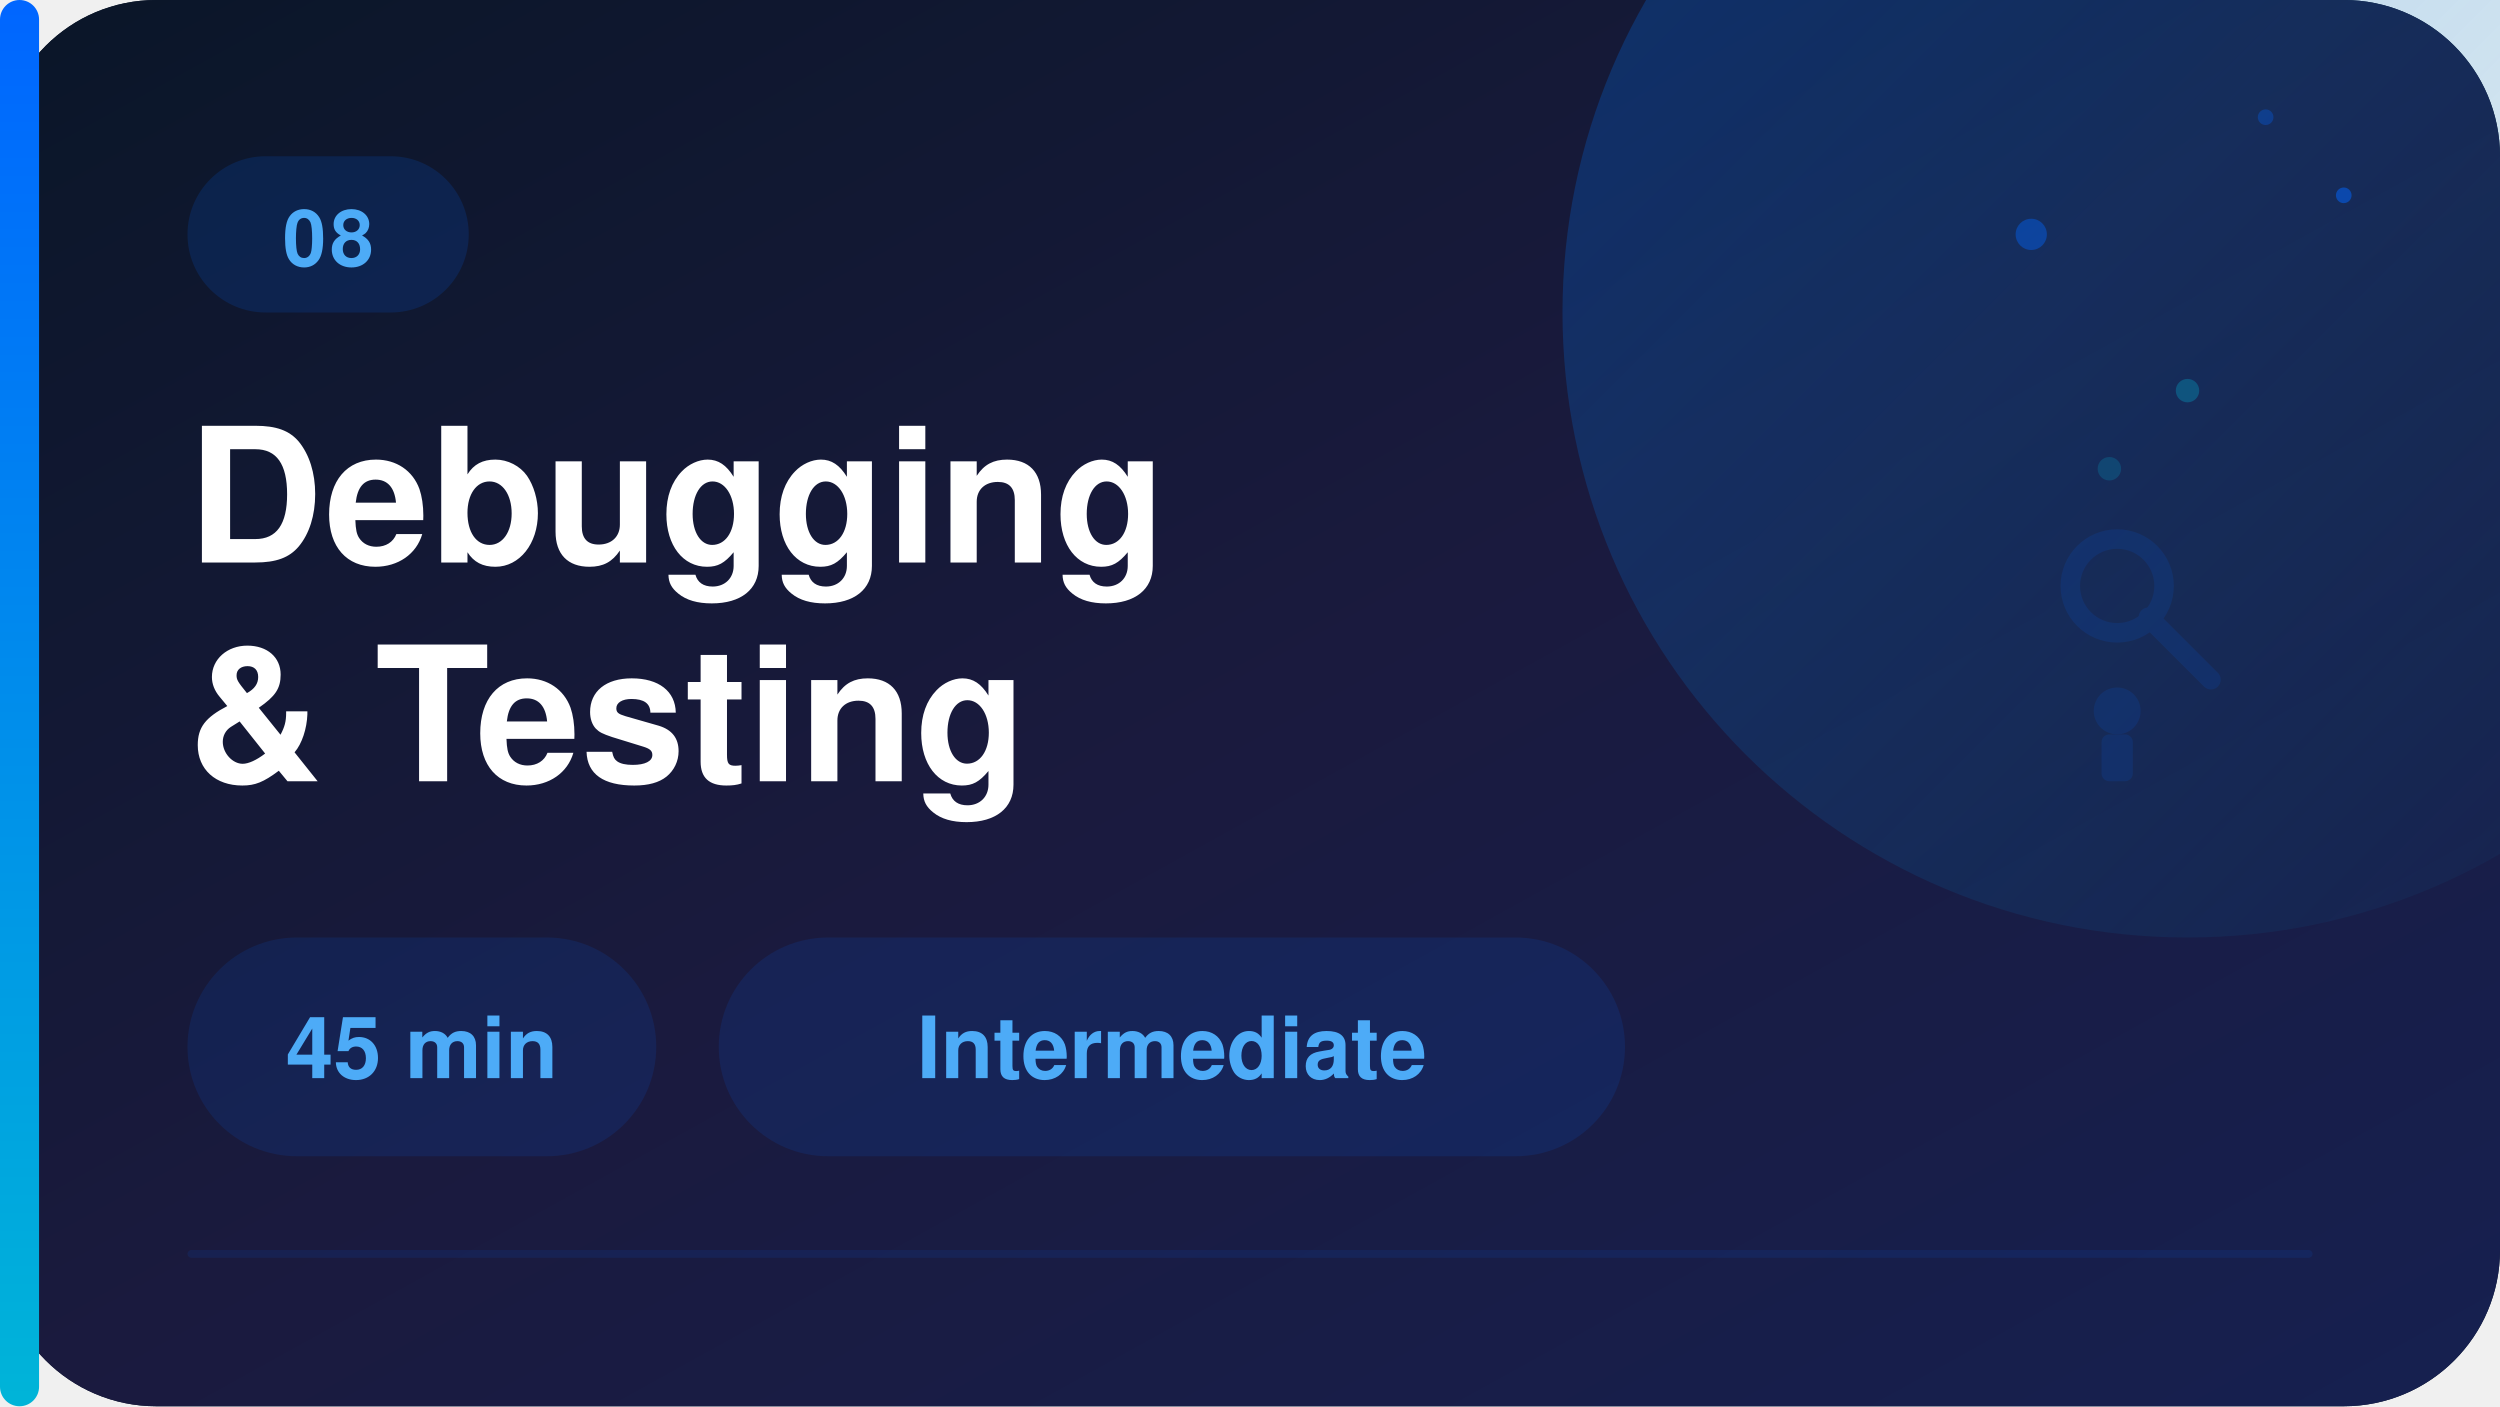
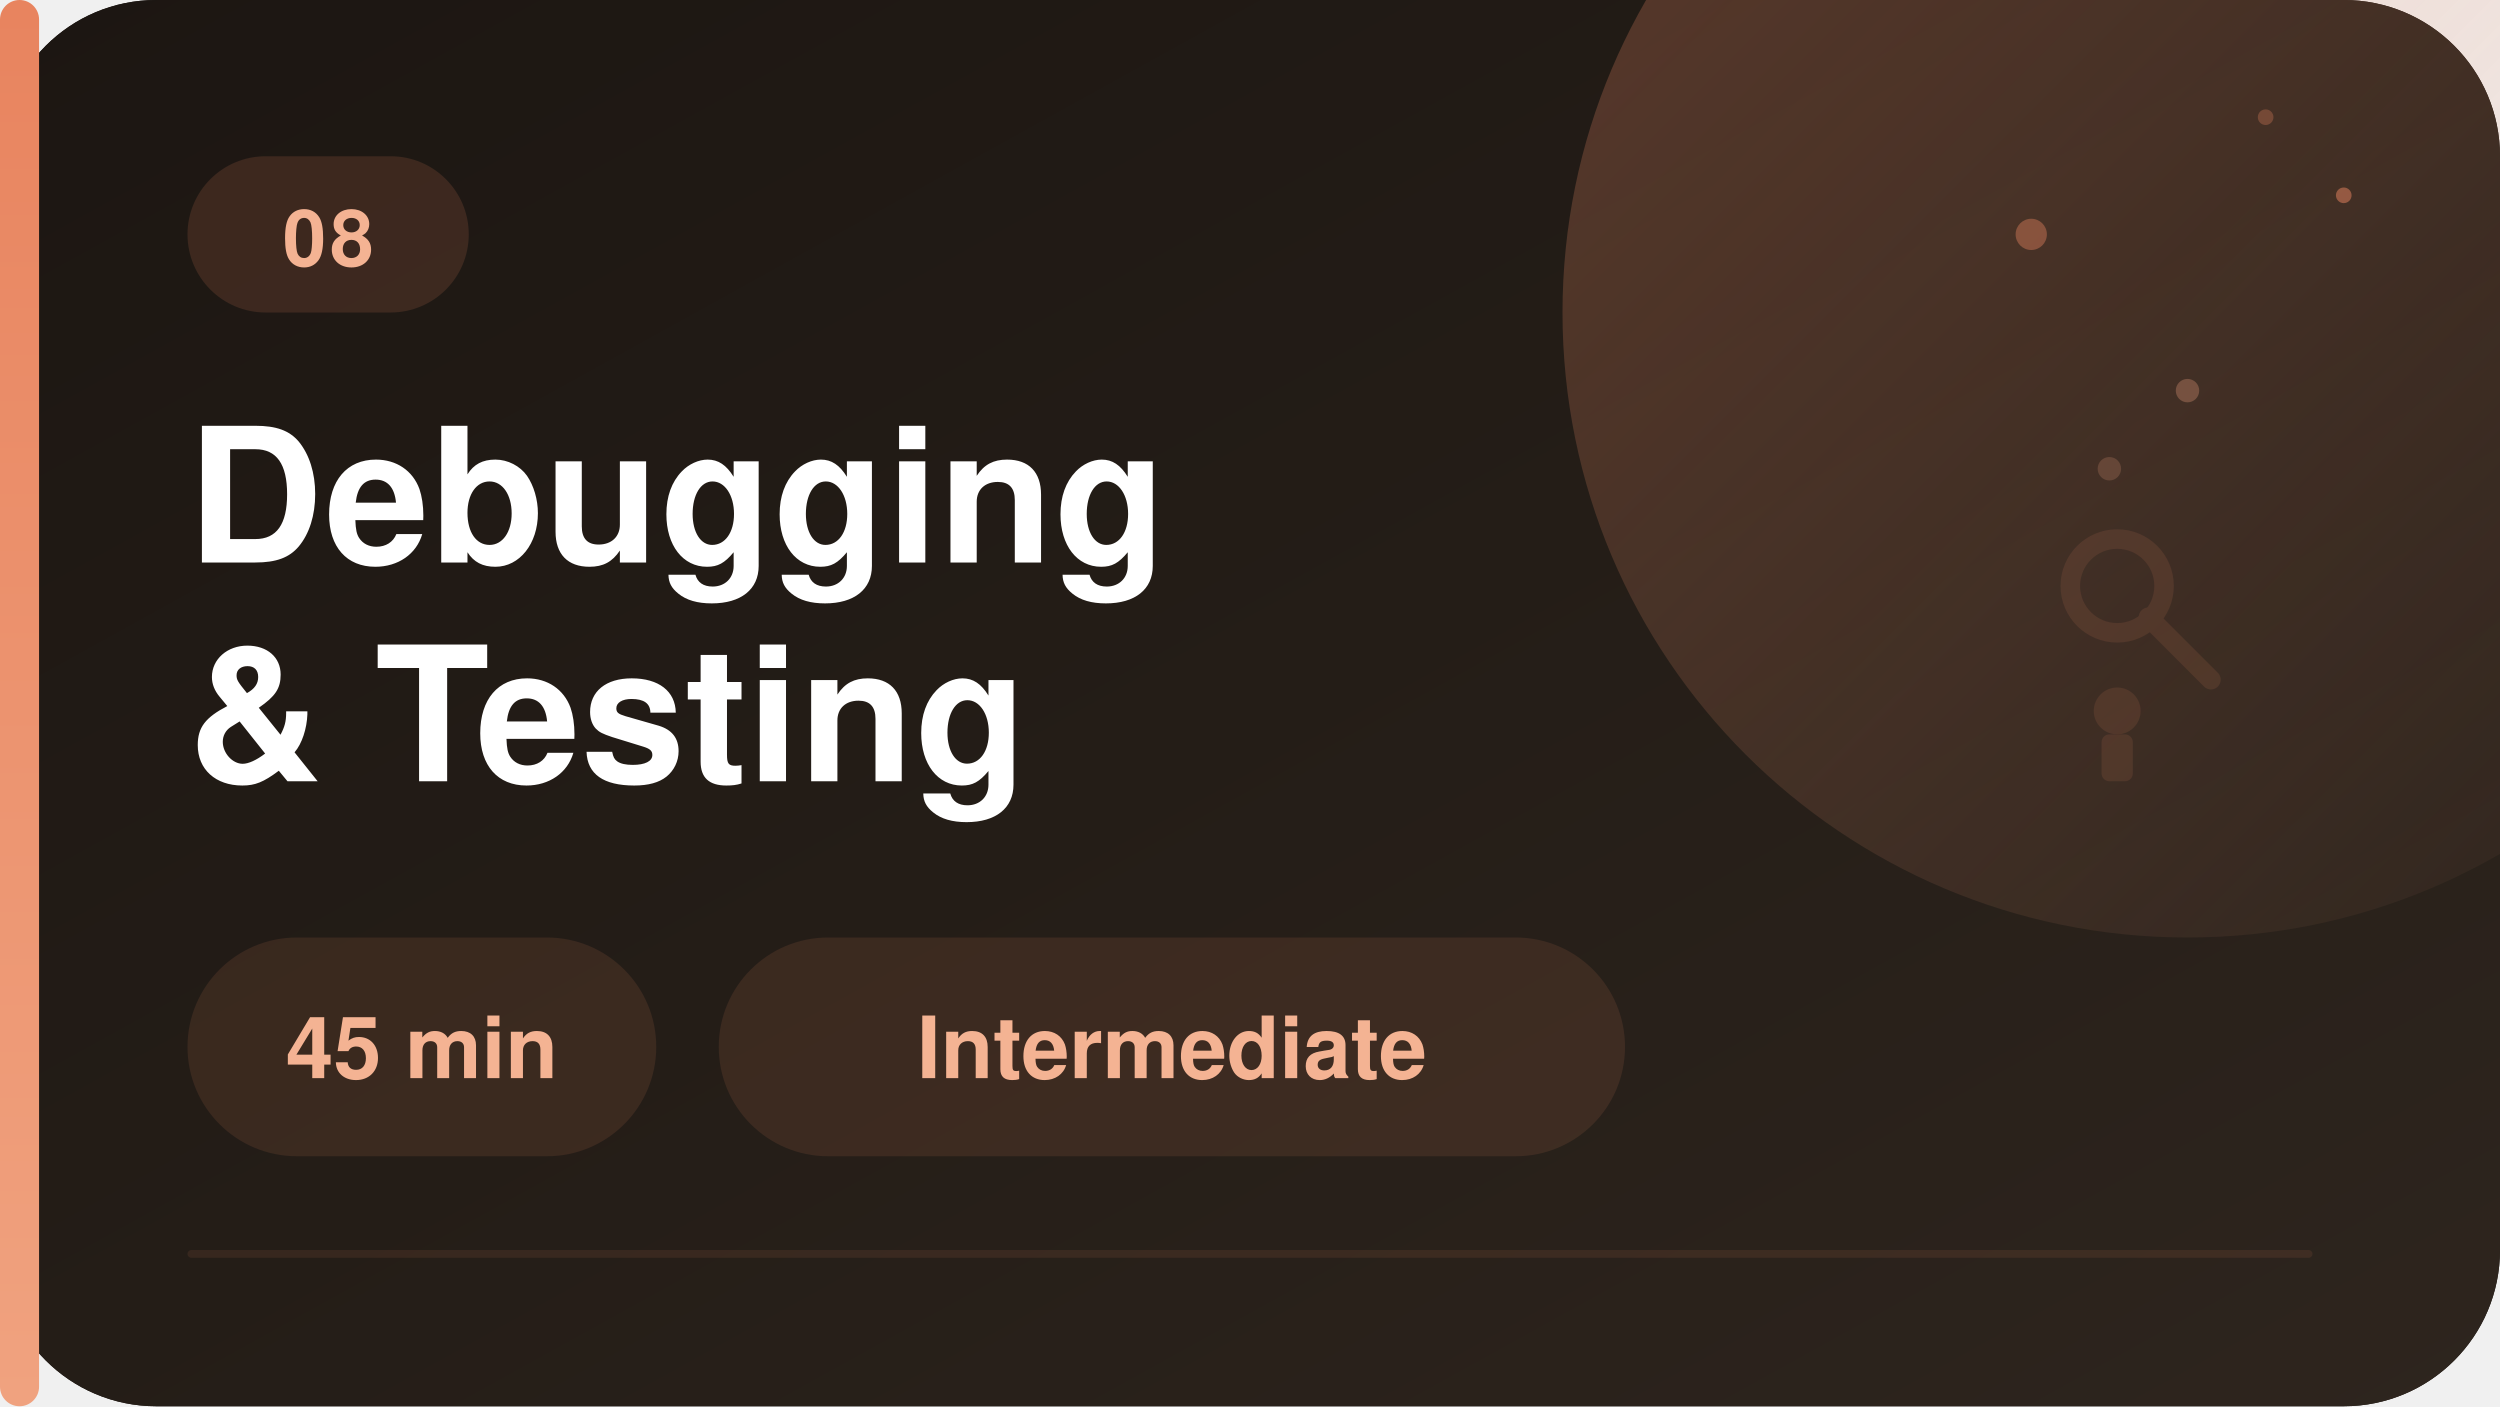
<svg xmlns="http://www.w3.org/2000/svg" width="320" height="180" viewBox="0 0 320 180">
  <defs>
    <linearGradient id="bg" x1="0%" y1="0%" x2="100%" y2="100%">
-       <stop offset="0%" stop-color="#0a1628" />
-       <stop offset="50%" stop-color="#1a1a3e" />
-       <stop offset="100%" stop-color="#162050" />
+       <stop offset="0%" stop-color="#1c1612" />
+       <stop offset="50%" stop-color="#241d17" />
+       <stop offset="100%" stop-color="#2e251e" />
    </linearGradient>
    <linearGradient id="glow" x1="0%" y1="0%" x2="100%" y2="100%">
-       <stop offset="0%" stop-color="#0066FF" stop-opacity="0.3" />
-       <stop offset="100%" stop-color="#00b4d8" stop-opacity="0" />
+       <stop offset="0%" stop-color="#e8845f" stop-opacity="0.3" />
+       <stop offset="100%" stop-color="#f0a27f" stop-opacity="0" />
    </linearGradient>
    <linearGradient id="bar" x1="0%" y1="0%" x2="0%" y2="100%">
-       <stop offset="0%" stop-color="#0066FF" />
-       <stop offset="100%" stop-color="#00b4d8" />
+       <stop offset="0%" stop-color="#e8845f" />
+       <stop offset="100%" stop-color="#f0a27f" />
    </linearGradient>
  </defs>
-   <rect width="320" height="180" rx="20" fill="#0a1628" />
+   <rect width="320" height="180" rx="20" fill="#1c1612" />
  <rect width="320" height="180" rx="20" fill="url(#bg)" />
  <circle cx="280" cy="40" r="80" fill="url(#glow)" />
-   <circle cx="260" cy="30" r="2" fill="#0066FF" opacity="0.4" />
-   <circle cx="280" cy="50" r="1.5" fill="#00b4d8" opacity="0.3" />
-   <circle cx="300" cy="25" r="1" fill="#0066FF" opacity="0.5" />
-   <circle cx="270" cy="60" r="1.5" fill="#00b4d8" opacity="0.2" />
-   <circle cx="290" cy="15" r="1" fill="#0066FF" opacity="0.3" />
+   <circle cx="260" cy="30" r="2" fill="#e8845f" opacity="0.4" />
+   <circle cx="280" cy="50" r="1.5" fill="#f0a27f" opacity="0.3" />
+   <circle cx="300" cy="25" r="1" fill="#e8845f" opacity="0.5" />
+   <circle cx="270" cy="60" r="1.5" fill="#f0a27f" opacity="0.2" />
+   <circle cx="290" cy="15" r="1" fill="#e8845f" opacity="0.3" />
  <rect x="0" y="0" width="5" height="180" rx="2.5" fill="url(#bar)" />
-   <rect x="24" y="20" width="36" height="20" rx="10" fill="#0066FF" opacity="0.15" />
-   <text x="42" y="34" font-family="'Segoe UI', Helvetica, Arial, sans-serif" font-size="10" fill="#4dabf7" font-weight="700" text-anchor="middle" letter-spacing="0.5">08</text>
-   <text x="24" y="72" font-family="'Segoe UI', Helvetica, Arial, sans-serif" font-size="24" fill="#ffffff" font-weight="700">Debugging</text>
-   <text x="24" y="100" font-family="'Segoe UI', Helvetica, Arial, sans-serif" font-size="24" fill="#ffffff" font-weight="700">&amp; Testing</text>
+   <rect x="24" y="20" width="36" height="20" rx="10" fill="#e8845f" opacity="0.15" />
+   <text x="42" y="34" font-family="-apple-system, 'Segoe UI', Helvetica, Arial, sans-serif" font-size="10" fill="#f4b393" font-weight="700" text-anchor="middle" letter-spacing="0.5">08</text>
+   <text x="24" y="72" font-family="-apple-system, 'Segoe UI', Helvetica, Arial, sans-serif" font-size="24" fill="#ffffff" font-weight="700">Debugging</text>
+   <text x="24" y="100" font-family="-apple-system, 'Segoe UI', Helvetica, Arial, sans-serif" font-size="24" fill="#ffffff" font-weight="700">&amp; Testing</text>
  <g transform="translate(255, 65)" opacity="0.12">
-     <circle cx="16" cy="10" r="6" fill="none" stroke="#0066FF" stroke-width="2.5" />
-     <line x1="20" y1="14" x2="28" y2="22" stroke="#0066FF" stroke-width="2.5" stroke-linecap="round" />
-     <circle cx="16" cy="26" r="3" fill="#0066FF" />
-     <rect x="14" y="29" width="4" height="6" rx="1" fill="#0066FF" />
+     <circle cx="16" cy="10" r="6" fill="none" stroke="#e8845f" stroke-width="2.5" />
+     <line x1="20" y1="14" x2="28" y2="22" stroke="#e8845f" stroke-width="2.5" stroke-linecap="round" />
+     <circle cx="16" cy="26" r="3" fill="#e8845f" />
+     <rect x="14" y="29" width="4" height="6" rx="1" fill="#e8845f" />
  </g>
-   <rect x="24" y="120" width="60" height="28" rx="14" fill="#0066FF" opacity="0.12" />
-   <text x="54" y="138" font-family="'Segoe UI', Helvetica, Arial, sans-serif" font-size="11" fill="#4dabf7" font-weight="600" text-anchor="middle">45 min</text>
-   <rect x="92" y="120" width="116" height="28" rx="14" fill="#0066FF" opacity="0.12" />
-   <text x="150" y="138" font-family="'Segoe UI', Helvetica, Arial, sans-serif" font-size="11" fill="#4dabf7" font-weight="600" text-anchor="middle">Intermediate</text>
-   <rect x="24" y="160" width="272" height="1" fill="#0066FF" opacity="0.1" rx="0.5" />
+   <rect x="24" y="120" width="60" height="28" rx="14" fill="#e8845f" opacity="0.12" />
+   <text x="54" y="138" font-family="-apple-system, 'Segoe UI', Helvetica, Arial, sans-serif" font-size="11" fill="#f4b393" font-weight="600" text-anchor="middle">45 min</text>
+   <rect x="92" y="120" width="116" height="28" rx="14" fill="#e8845f" opacity="0.12" />
+   <text x="150" y="138" font-family="-apple-system, 'Segoe UI', Helvetica, Arial, sans-serif" font-size="11" fill="#f4b393" font-weight="600" text-anchor="middle">Intermediate</text>
+   <rect x="24" y="160" width="272" height="1" fill="#e8845f" opacity="0.1" rx="0.5" />
</svg>
